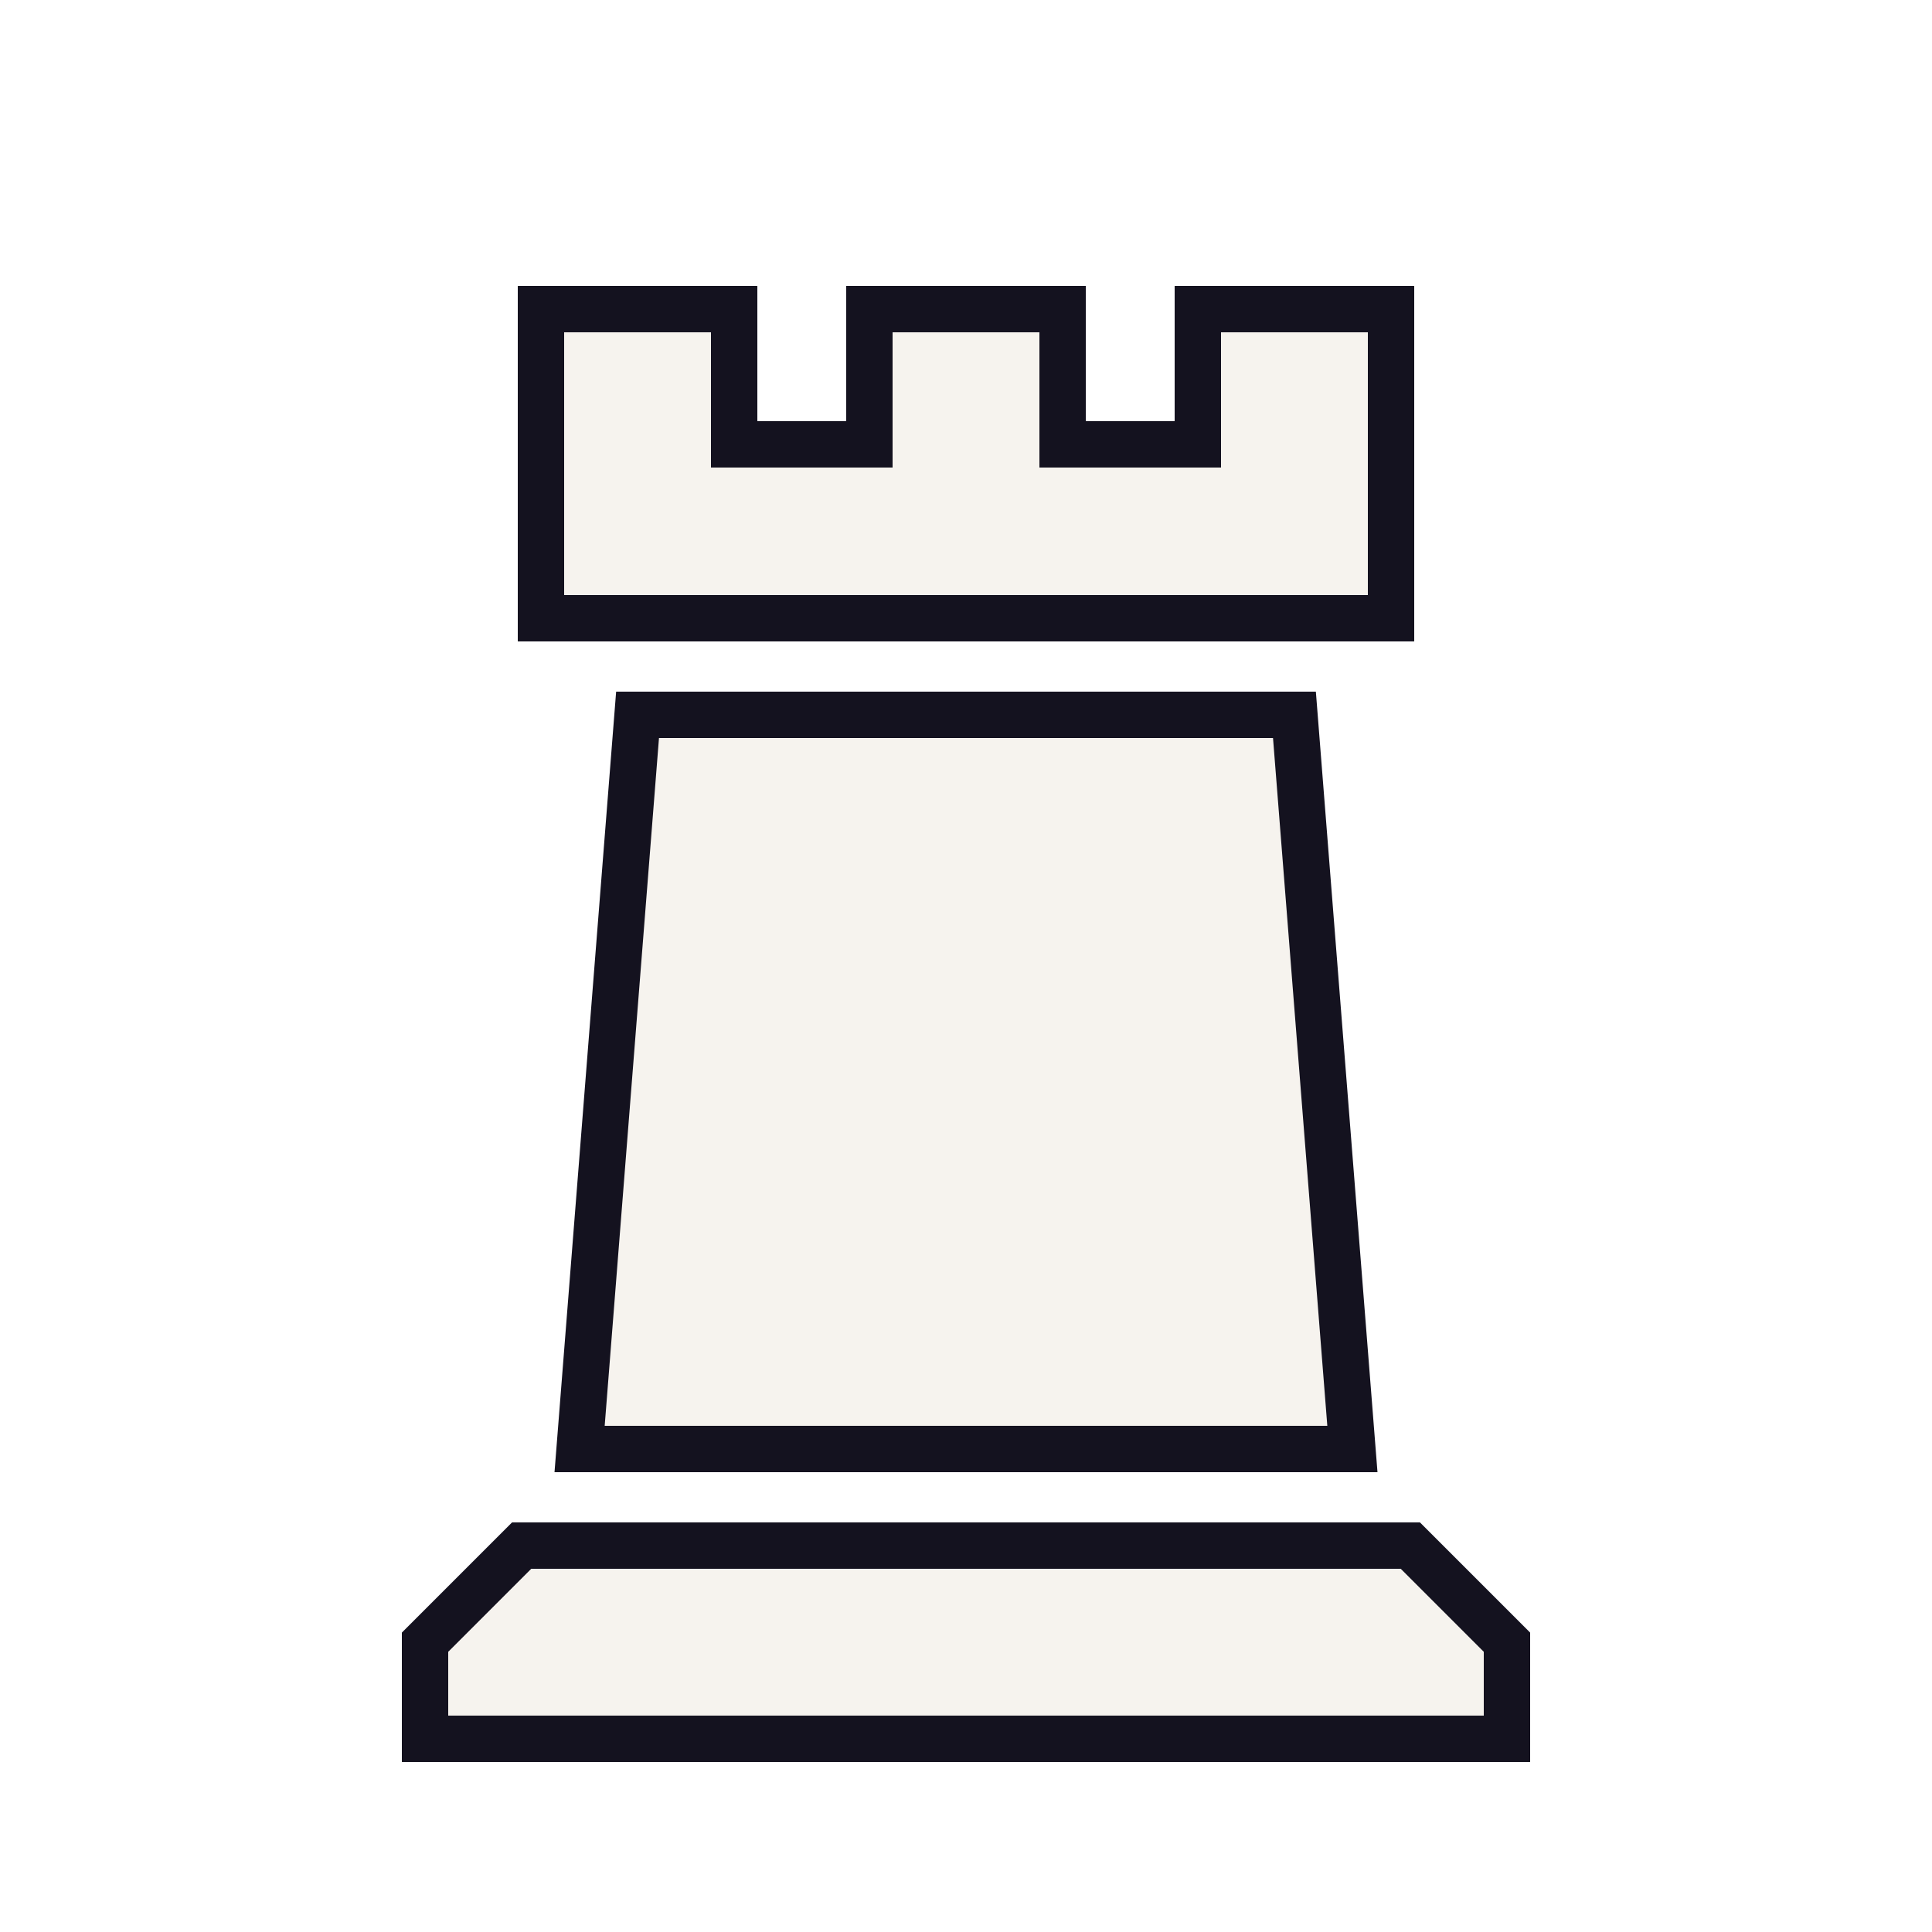
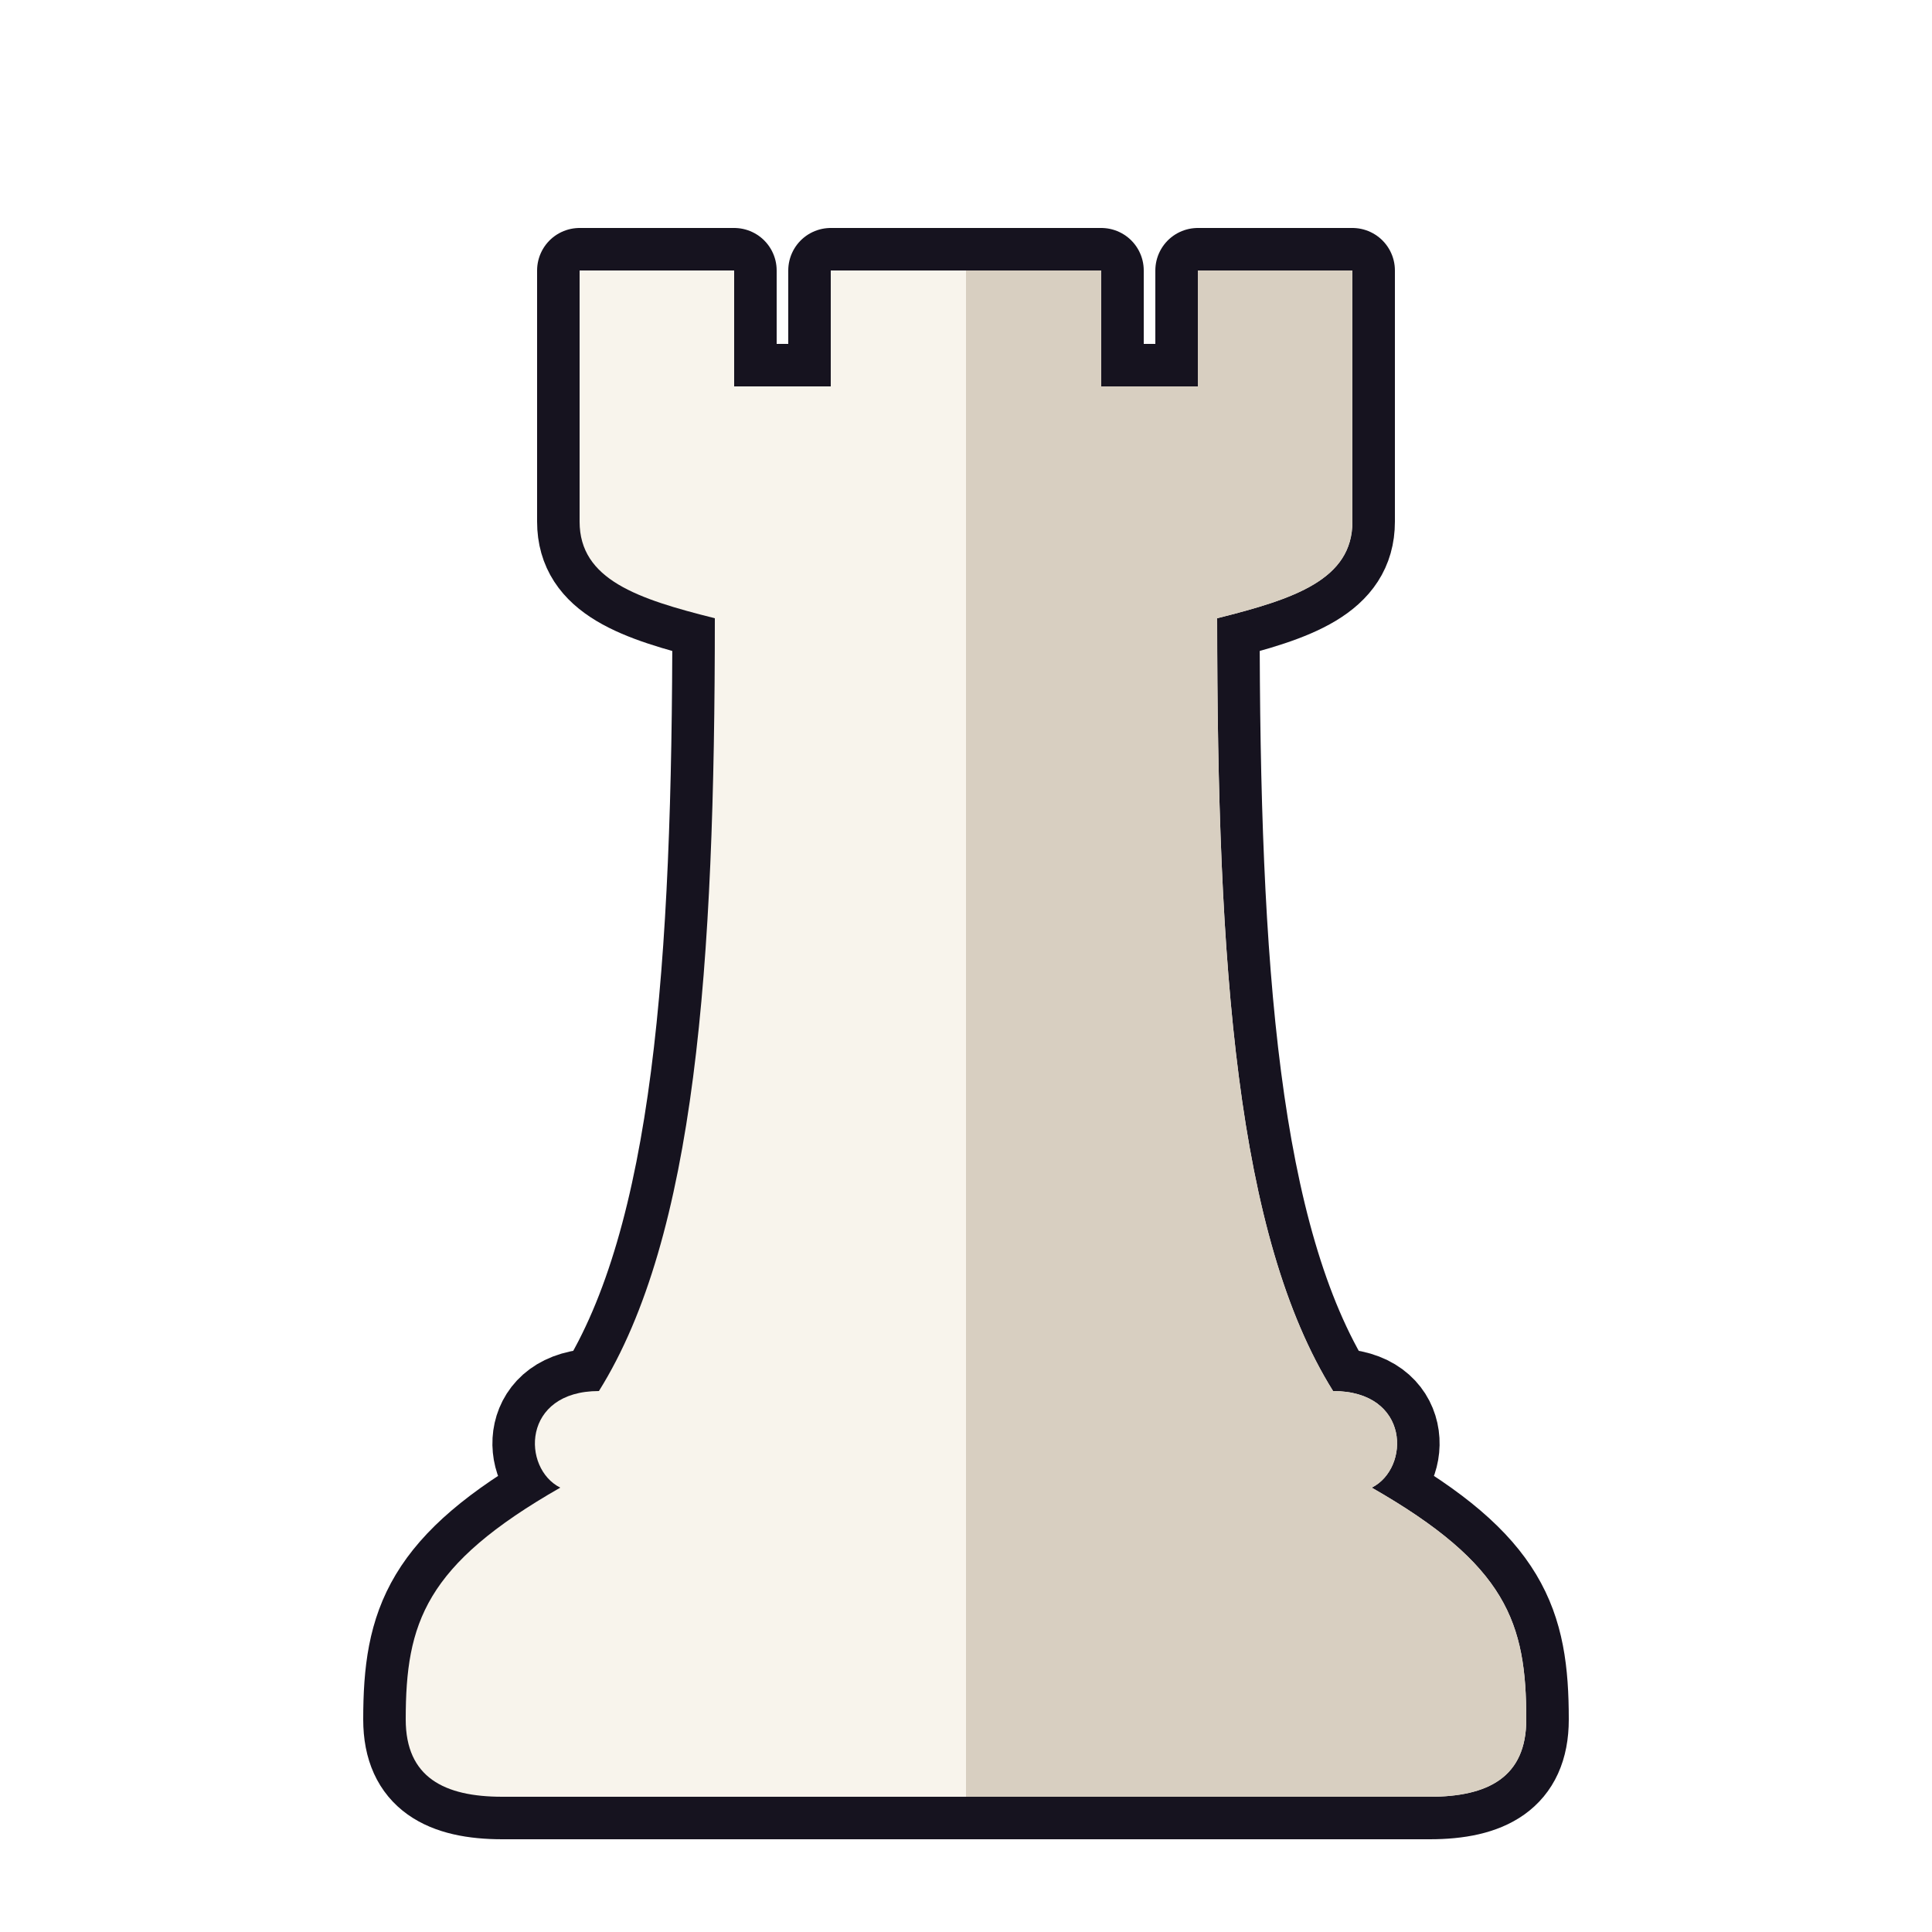
<svg xmlns="http://www.w3.org/2000/svg" viewBox="0 0 100 100">
-   <path d="M28 16L38 16L38 23L45 23L45 16L55 16L55 23L62 23L62 16L72 16L72 32L28 32Z M33 37L67 37L70 75L30 75Z M22 90L78 90L78 85L73 80L27 80L22 85Z" fill="#f6f3ee" fill-rule="evenodd" stroke="#14121f" stroke-width="2.4" stroke-linejoin="miter" />
+   <clipPath id="c">
+     <path d="M50 14L57 14L57 20L62 20L62 14L70 14L70 27C70 30 67 31 63 32C63 50 64 64 69 72L69 72C73 72 73 76 71 77C78 81 79 84 79 89C79 92 77 93 74 93L50 93L26 93C23 93 21 92 21 89C21 84 22 81 29 77C27 76 27 72 31 72L31 72C36 64 37 50 37 32C33 31 30 30 30 27L30 14L38 14L38 20L43 20L43 14L50 14Z" />
+   </clipPath>
+   <path d="M50 14L57 14L57 20L62 20L62 14L70 14L70 27C70 30 67 31 63 32C63 50 64 64 69 72L69 72C73 72 73 76 71 77C78 81 79 84 79 89C79 92 77 93 74 93L50 93L26 93C23 93 21 92 21 89C21 84 22 81 29 77C27 76 27 72 31 72L31 72C36 64 37 50 37 32C33 31 30 30 30 27L30 14L38 14L38 20L43 20L43 14L50 14Z" stroke="#16131f" stroke-width="4.4" stroke-linejoin="round" />
+   <path d="M50 14L57 14L57 20L62 20L62 14L70 14L70 27C70 30 67 31 63 32C63 50 64 64 69 72L69 72C73 72 73 76 71 77C78 81 79 84 79 89C79 92 77 93 74 93L50 93L26 93C23 93 21 92 21 89C21 84 22 81 29 77C27 76 27 72 31 72L31 72C36 64 37 50 37 32C33 31 30 30 30 27L30 14L38 14L38 20L43 20L43 14L50 14Z" fill="#f8f4ec" />
+   <rect x="50" width="50" height="100" fill="#d8cfc1" clip-path="url(#c)" />
</svg>
